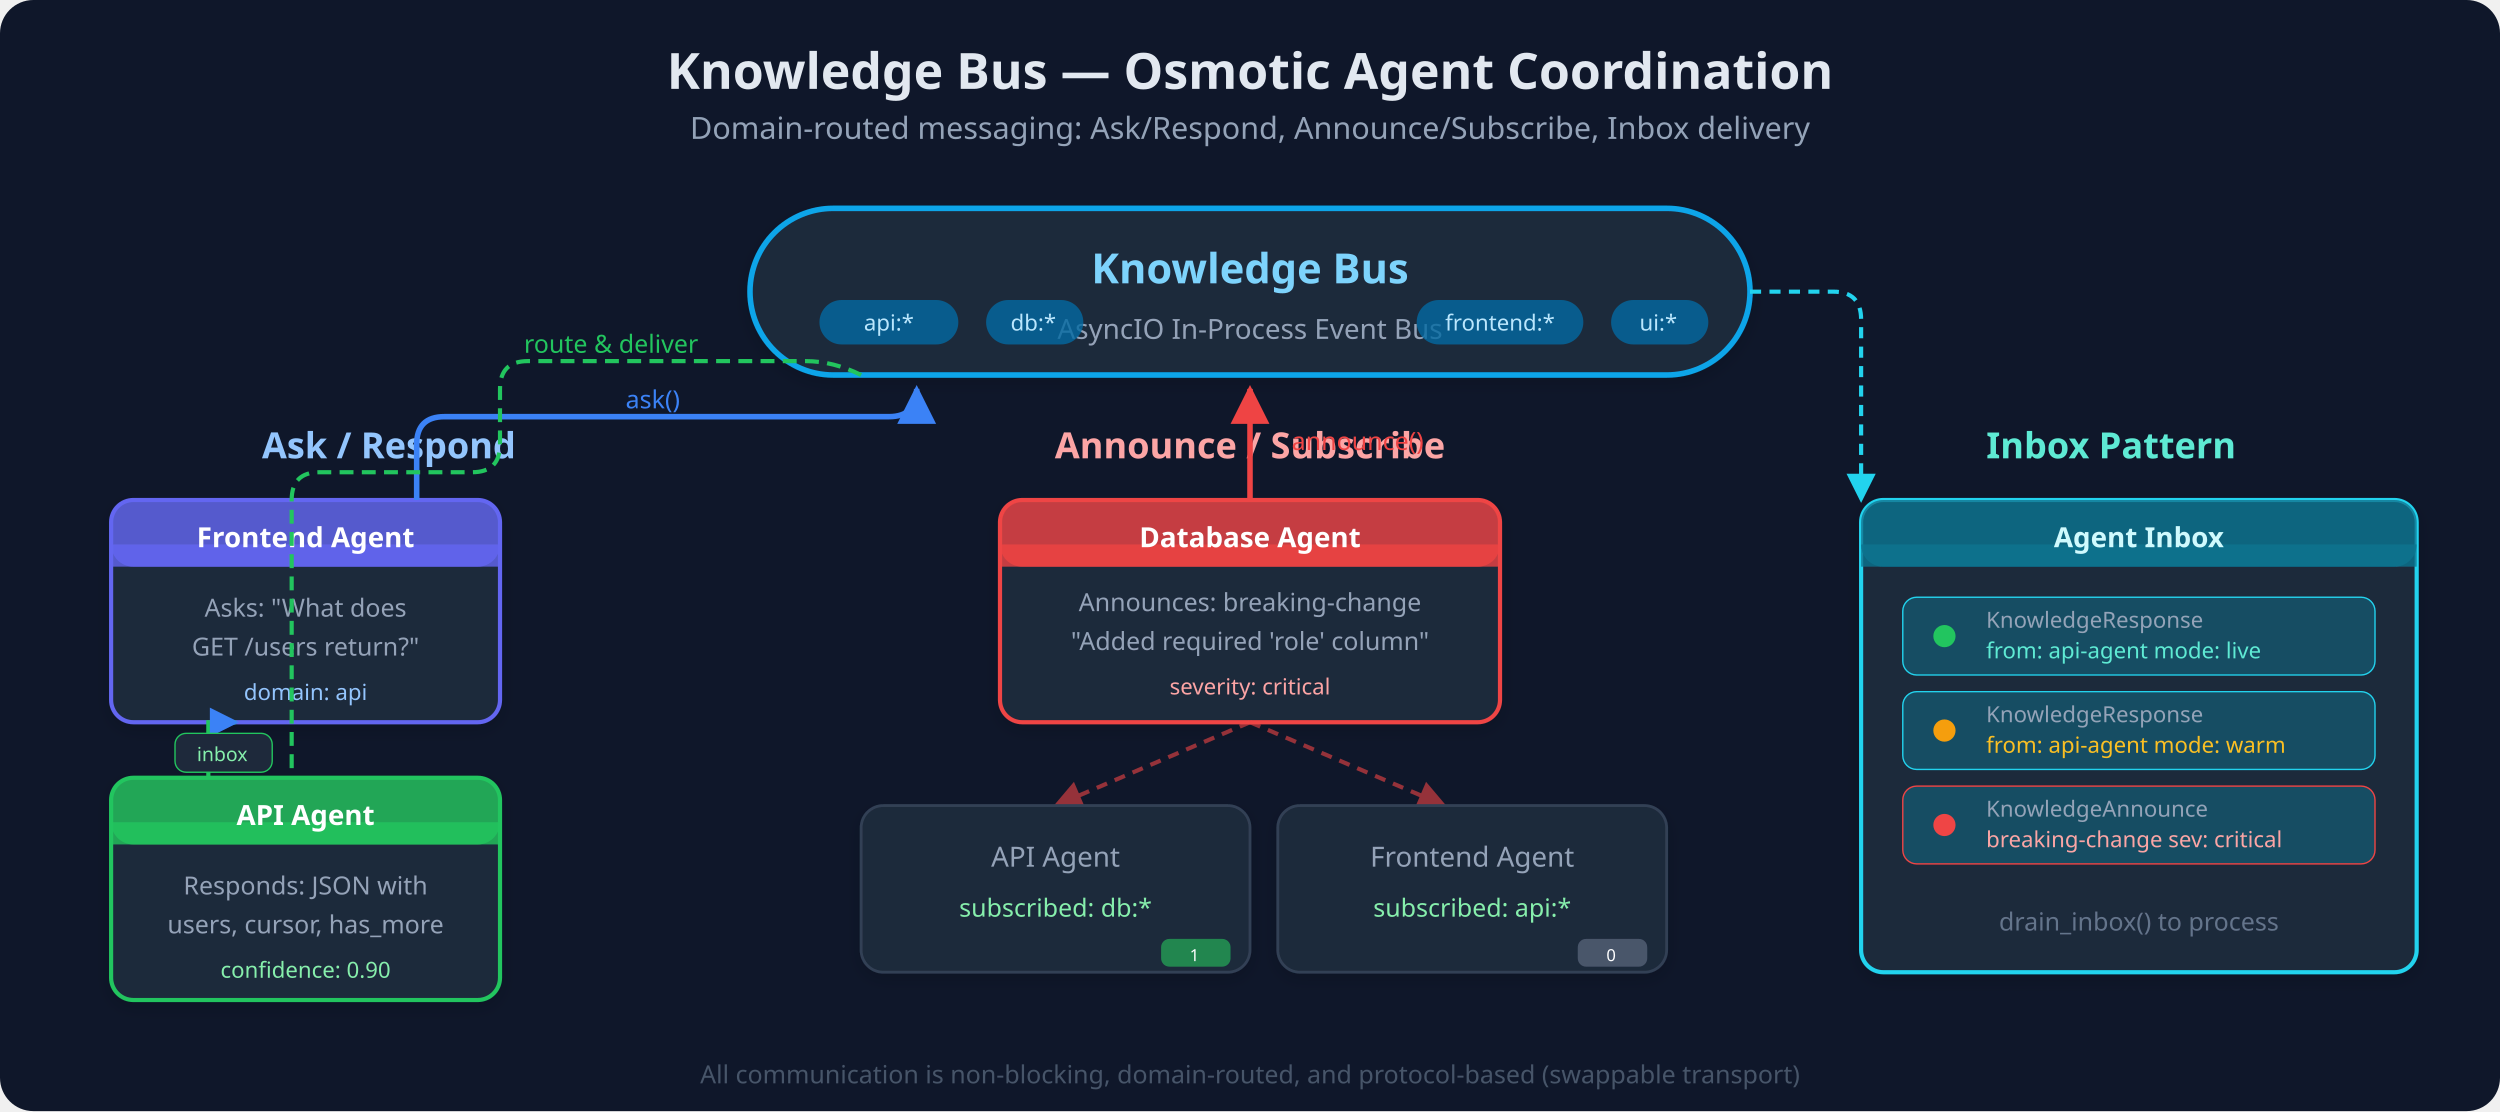
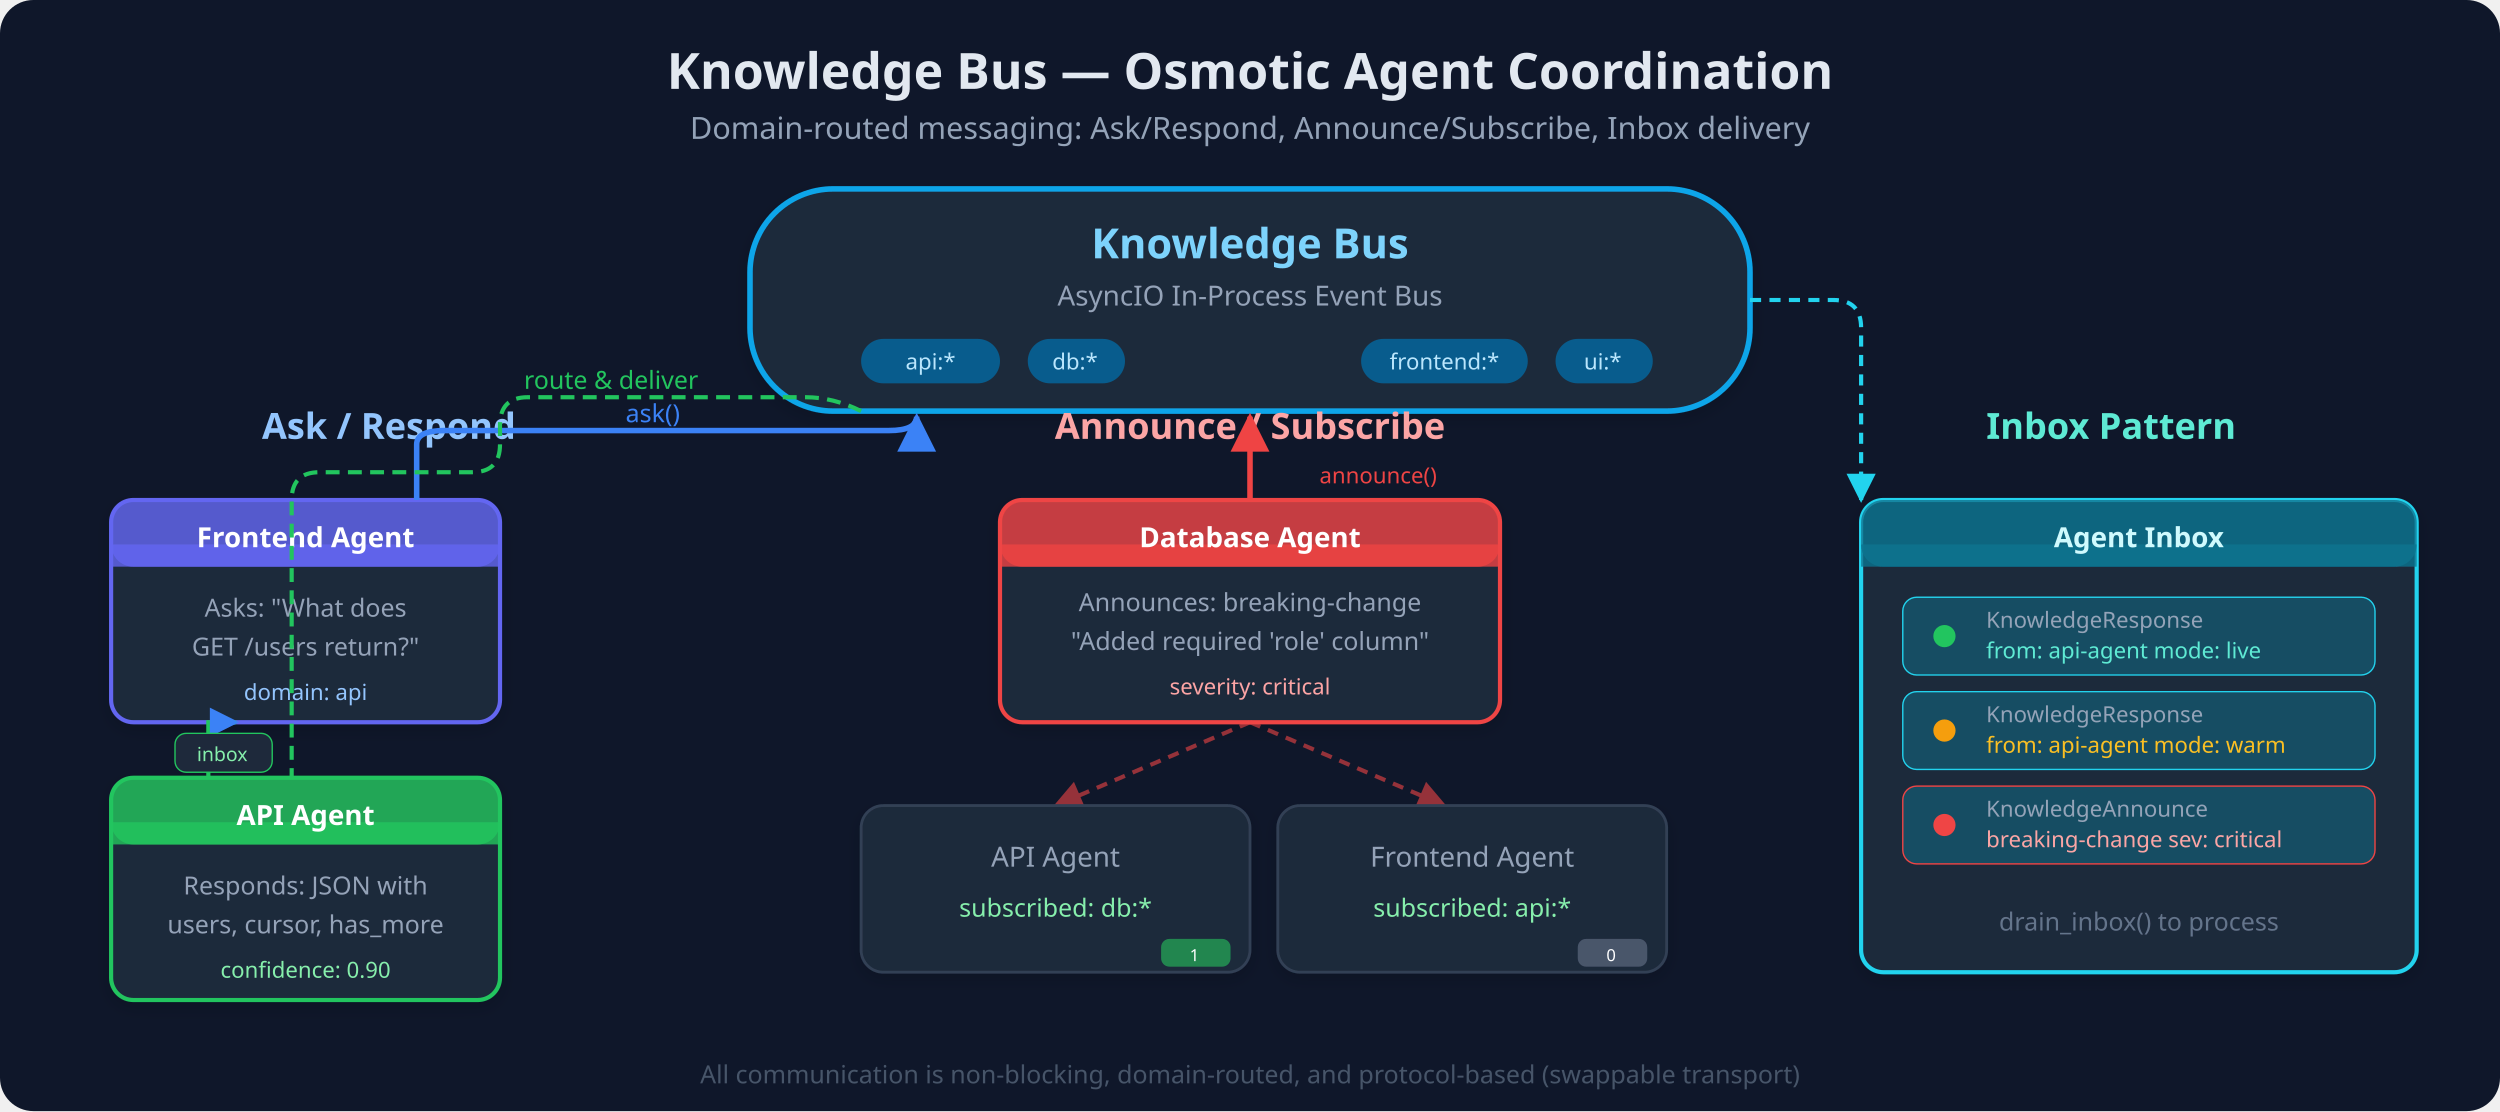
<svg xmlns="http://www.w3.org/2000/svg" viewBox="0 0 900 400" font-family="'Segoe UI', system-ui, -apple-system, sans-serif">
  <defs>
    <linearGradient id="askGrad" x1="0" y1="0" x2="1" y2="0">
      <stop offset="0%" stop-color="#3b82f6" />
      <stop offset="100%" stop-color="#6366f1" />
    </linearGradient>
    <linearGradient id="annGrad" x1="0" y1="0" x2="1" y2="0">
      <stop offset="0%" stop-color="#ef4444" />
      <stop offset="100%" stop-color="#f97316" />
    </linearGradient>
    <linearGradient id="subGrad" x1="0" y1="0" x2="1" y2="0">
      <stop offset="0%" stop-color="#10b981" />
      <stop offset="100%" stop-color="#22d3ee" />
    </linearGradient>
    <filter id="ds3" x="-4%" y="-4%" width="108%" height="116%">
      <feDropShadow dx="0" dy="2" stdDeviation="3" flood-color="#000" flood-opacity="0.15" />
    </filter>
    <marker id="arrowBlue" viewBox="0 0 10 10" refX="9" refY="5" markerWidth="7" markerHeight="7" orient="auto">
      <path d="M 0 0 L 10 5 L 0 10 z" fill="#3b82f6" />
    </marker>
    <marker id="arrowRed" viewBox="0 0 10 10" refX="9" refY="5" markerWidth="7" markerHeight="7" orient="auto">
      <path d="M 0 0 L 10 5 L 0 10 z" fill="#ef4444" />
    </marker>
    <marker id="arrowTeal" viewBox="0 0 10 10" refX="9" refY="5" markerWidth="7" markerHeight="7" orient="auto">
      <path d="M 0 0 L 10 5 L 0 10 z" fill="#22d3ee" />
    </marker>
  </defs>
  <rect width="900" height="400" rx="12" fill="#0f172a" />
  <text x="450" y="32" text-anchor="middle" fill="#e2e8f0" font-size="18" font-weight="700">Knowledge Bus — Osmotic Agent Coordination</text>
  <text x="450" y="50" text-anchor="middle" fill="#94a3b8" font-size="11">Domain-routed messaging: Ask/Respond, Announce/Subscribe, Inbox delivery</text>
  <g filter="url(#ds3)">
-     <rect x="270" y="75" width="360" height="60" rx="30" fill="#1e293b" stroke="#0ea5e9" stroke-width="2" />
-     <text x="450" y="102" text-anchor="middle" fill="#7dd3fc" font-size="15" font-weight="700">Knowledge Bus</text>
-     <text x="450" y="122" text-anchor="middle" fill="#94a3b8" font-size="10">AsyncIO In-Process Event Bus</text>
+     <rect x="270" y="68" width="360" height="80" rx="30" fill="#1e293b" stroke="#0ea5e9" stroke-width="2" />
+     <text x="450" y="93" text-anchor="middle" fill="#7dd3fc" font-size="15" font-weight="700">Knowledge Bus</text>
+     <text x="450" y="110" text-anchor="middle" fill="#94a3b8" font-size="10">AsyncIO In-Process Event Bus</text>
  </g>
-   <rect x="295" y="108" width="50" height="16" rx="8" fill="#0369a1" opacity="0.8" />
-   <text x="320" y="119" text-anchor="middle" fill="#bae6fd" font-size="8">api:*</text>
-   <rect x="355" y="108" width="35" height="16" rx="8" fill="#0369a1" opacity="0.8" />
-   <text x="372" y="119" text-anchor="middle" fill="#bae6fd" font-size="8">db:*</text>
-   <rect x="510" y="108" width="60" height="16" rx="8" fill="#0369a1" opacity="0.8" />
-   <text x="540" y="119" text-anchor="middle" fill="#bae6fd" font-size="8">frontend:*</text>
-   <rect x="580" y="108" width="35" height="16" rx="8" fill="#0369a1" opacity="0.8" />
-   <text x="597" y="119" text-anchor="middle" fill="#bae6fd" font-size="8">ui:*</text>
-   <text x="140" y="165" text-anchor="middle" fill="#93c5fd" font-size="13" font-weight="600">Ask / Respond</text>
+   <rect x="310" y="122" width="50" height="16" rx="8" fill="#0369a1" opacity="0.8" />
+   <text x="335" y="133" text-anchor="middle" fill="#bae6fd" font-size="8">api:*</text>
+   <rect x="370" y="122" width="35" height="16" rx="8" fill="#0369a1" opacity="0.8" />
+   <text x="387" y="133" text-anchor="middle" fill="#bae6fd" font-size="8">db:*</text>
+   <rect x="490" y="122" width="60" height="16" rx="8" fill="#0369a1" opacity="0.8" />
+   <text x="520" y="133" text-anchor="middle" fill="#bae6fd" font-size="8">frontend:*</text>
+   <rect x="560" y="122" width="35" height="16" rx="8" fill="#0369a1" opacity="0.8" />
+   <text x="577" y="133" text-anchor="middle" fill="#bae6fd" font-size="8">ui:*</text>
+   <text x="140" y="158" text-anchor="middle" fill="#93c5fd" font-size="13" font-weight="600">Ask / Respond</text>
  <g filter="url(#ds3)">
    <rect x="40" y="180" width="140" height="80" rx="8" fill="#1e293b" stroke="#6366f1" stroke-width="1.5" />
    <rect x="40" y="180" width="140" height="24" rx="8" fill="#6366f1" opacity="0.8" />
    <rect x="40" y="196" width="140" height="8" fill="#6366f1" opacity="0.8" />
    <text x="110" y="197" text-anchor="middle" fill="white" font-size="10" font-weight="600">Frontend Agent</text>
    <text x="110" y="222" text-anchor="middle" fill="#94a3b8" font-size="9">Asks: "What does</text>
    <text x="110" y="236" text-anchor="middle" fill="#94a3b8" font-size="9">GET /users return?"</text>
    <text x="110" y="252" text-anchor="middle" fill="#93c5fd" font-size="8">domain: api</text>
  </g>
-   <path d="M 150 180 L 150 160 Q 150 150 160 150 L 320 150 Q 330 150 330 140" stroke="#3b82f6" stroke-width="2" fill="none" marker-end="url(#arrowBlue)" />
-   <text x="235" y="147" text-anchor="middle" fill="#3b82f6" font-size="9" font-weight="500">ask()</text>
+   <path d="M 150 180 L 150 160 Q 150 155 160 155 L 320 155 Q 330 155 330 150" stroke="#3b82f6" stroke-width="2" fill="none" marker-end="url(#arrowBlue)" />
+   <text x="235" y="152" text-anchor="middle" fill="#3b82f6" font-size="9" font-weight="500">ask()</text>
  <g filter="url(#ds3)">
    <rect x="40" y="280" width="140" height="80" rx="8" fill="#1e293b" stroke="#22c55e" stroke-width="1.5" />
    <rect x="40" y="280" width="140" height="24" rx="8" fill="#22c55e" opacity="0.8" />
    <rect x="40" y="296" width="140" height="8" fill="#22c55e" opacity="0.8" />
    <text x="110" y="297" text-anchor="middle" fill="white" font-size="10" font-weight="600">API Agent</text>
    <text x="110" y="322" text-anchor="middle" fill="#94a3b8" font-size="9">Responds: JSON with</text>
    <text x="110" y="336" text-anchor="middle" fill="#94a3b8" font-size="9">users, cursor, has_more</text>
    <text x="110" y="352" text-anchor="middle" fill="#86efac" font-size="8">confidence: 0.90</text>
  </g>
-   <path d="M 310 135 Q 300 130 290 130 L 190 130 Q 180 130 180 140 L 180 160 Q 180 170 170 170 L 115 170 Q 105 170 105 180 L 105 280" stroke="#22c55e" stroke-width="1.5" fill="none" stroke-dasharray="5,3" />
-   <text x="220" y="127" text-anchor="middle" fill="#22c55e" font-size="9" font-weight="500">route &amp; deliver</text>
+   <path d="M 310 148 Q 300 143 290 143 L 190 143 Q 180 143 180 153 L 180 160 Q 180 170 170 170 L 115 170 Q 105 170 105 180 L 105 280" stroke="#22c55e" stroke-width="1.5" fill="none" stroke-dasharray="5,3" />
+   <text x="220" y="140" text-anchor="middle" fill="#22c55e" font-size="9" font-weight="500">route &amp; deliver</text>
  <path d="M 75 280 L 75 260 L 85 260" stroke="#22c55e" stroke-width="1.5" fill="none" marker-end="url(#arrowBlue)" />
  <rect x="63" y="264" width="35" height="14" rx="4" fill="#1e293b" stroke="#22c55e" stroke-width="0.5" />
  <text x="80" y="274" text-anchor="middle" fill="#86efac" font-size="7">inbox</text>
-   <text x="450" y="165" text-anchor="middle" fill="#fca5a5" font-size="13" font-weight="600">Announce / Subscribe</text>
+   <text x="450" y="158" text-anchor="middle" fill="#fca5a5" font-size="13" font-weight="600">Announce / Subscribe</text>
  <g filter="url(#ds3)">
    <rect x="360" y="180" width="180" height="80" rx="8" fill="#1e293b" stroke="#ef4444" stroke-width="1.5" />
    <rect x="360" y="180" width="180" height="24" rx="8" fill="#ef4444" opacity="0.8" />
    <rect x="360" y="196" width="180" height="8" fill="#ef4444" opacity="0.8" />
    <text x="450" y="197" text-anchor="middle" fill="white" font-size="10" font-weight="600">Database Agent</text>
    <text x="450" y="220" text-anchor="middle" fill="#94a3b8" font-size="9">Announces: breaking-change</text>
    <text x="450" y="234" text-anchor="middle" fill="#94a3b8" font-size="9">"Added required 'role' column"</text>
    <text x="450" y="250" text-anchor="middle" fill="#fca5a5" font-size="8">severity: critical</text>
  </g>
-   <path d="M 450 180 L 450 140" stroke="#ef4444" stroke-width="2" fill="none" marker-end="url(#arrowRed)" />
-   <text x="465" y="162" fill="#ef4444" font-size="9" font-weight="500">announce()</text>
+   <path d="M 450 180 L 450 150" stroke="#ef4444" stroke-width="2" fill="none" marker-end="url(#arrowRed)" />
+   <text x="475" y="174" fill="#ef4444" font-size="8" font-weight="500">announce()</text>
  <g opacity="0.6">
    <path d="M 450 260 L 380 290" stroke="#ef4444" stroke-width="1.5" fill="none" stroke-dasharray="4,3" marker-end="url(#arrowRed)" />
    <path d="M 450 260 L 520 290" stroke="#ef4444" stroke-width="1.5" fill="none" stroke-dasharray="4,3" marker-end="url(#arrowRed)" />
  </g>
  <g filter="url(#ds3)">
    <rect x="310" y="290" width="140" height="60" rx="8" fill="#1e293b" stroke="#334155" stroke-width="1" />
    <text x="380" y="312" text-anchor="middle" fill="#94a3b8" font-size="10">API Agent</text>
    <text x="380" y="330" text-anchor="middle" fill="#86efac" font-size="9">subscribed: db:*</text>
    <rect x="418" y="338" width="25" height="10" rx="3" fill="#22c55e" opacity="0.6" />
    <text x="430" y="346" text-anchor="middle" fill="white" font-size="6">1</text>
  </g>
  <g filter="url(#ds3)">
    <rect x="460" y="290" width="140" height="60" rx="8" fill="#1e293b" stroke="#334155" stroke-width="1" />
    <text x="530" y="312" text-anchor="middle" fill="#94a3b8" font-size="10">Frontend Agent</text>
    <text x="530" y="330" text-anchor="middle" fill="#86efac" font-size="9">subscribed: api:*</text>
    <rect x="568" y="338" width="25" height="10" rx="3" fill="#64748b" opacity="0.6" />
    <text x="580" y="346" text-anchor="middle" fill="white" font-size="6">0</text>
  </g>
-   <text x="760" y="165" text-anchor="middle" fill="#5eead4" font-size="13" font-weight="600">Inbox Pattern</text>
+   <text x="760" y="158" text-anchor="middle" fill="#5eead4" font-size="13" font-weight="600">Inbox Pattern</text>
  <g filter="url(#ds3)">
    <rect x="670" y="180" width="200" height="170" rx="8" fill="#1e293b" stroke="#22d3ee" stroke-width="1.5" />
    <rect x="670" y="180" width="200" height="24" rx="8" fill="#0e7490" opacity="0.8" />
    <rect x="670" y="196" width="200" height="8" fill="#0e7490" opacity="0.8" />
    <text x="770" y="197" text-anchor="middle" fill="#cffafe" font-size="10" font-weight="600">Agent Inbox</text>
    <rect x="685" y="215" width="170" height="28" rx="5" fill="#164e63" stroke="#22d3ee" stroke-width="0.5" />
    <circle cx="700" cy="229" r="4" fill="#22c55e" />
    <text x="715" y="226" fill="#94a3b8" font-size="8">KnowledgeResponse</text>
    <text x="715" y="237" fill="#5eead4" font-size="8">from: api-agent  mode: live</text>
    <rect x="685" y="249" width="170" height="28" rx="5" fill="#164e63" stroke="#22d3ee" stroke-width="0.5" />
    <circle cx="700" cy="263" r="4" fill="#f59e0b" />
    <text x="715" y="260" fill="#94a3b8" font-size="8">KnowledgeResponse</text>
    <text x="715" y="271" fill="#fbbf24" font-size="8">from: api-agent  mode: warm</text>
    <rect x="685" y="283" width="170" height="28" rx="5" fill="#164e63" stroke="#ef4444" stroke-width="0.5" />
    <circle cx="700" cy="297" r="4" fill="#ef4444" />
    <text x="715" y="294" fill="#94a3b8" font-size="8">KnowledgeAnnounce</text>
    <text x="715" y="305" fill="#fca5a5" font-size="8">breaking-change  sev: critical</text>
    <text x="770" y="335" text-anchor="middle" fill="#64748b" font-size="9">drain_inbox() to process</text>
  </g>
-   <path d="M 630 105 Q 640 105 650 105 L 660 105 Q 670 105 670 115 L 670 180" stroke="#22d3ee" stroke-width="1.5" fill="none" stroke-dasharray="4,3" marker-end="url(#arrowTeal)" />
+   <path d="M 630 108 Q 640 108 650 108 L 660 108 Q 670 108 670 118 L 670 180" stroke="#22d3ee" stroke-width="1.5" fill="none" stroke-dasharray="4,3" marker-end="url(#arrowTeal)" />
  <text x="450" y="390" text-anchor="middle" fill="#475569" font-size="9">All communication is non-blocking, domain-routed, and protocol-based (swappable transport)</text>
</svg>
